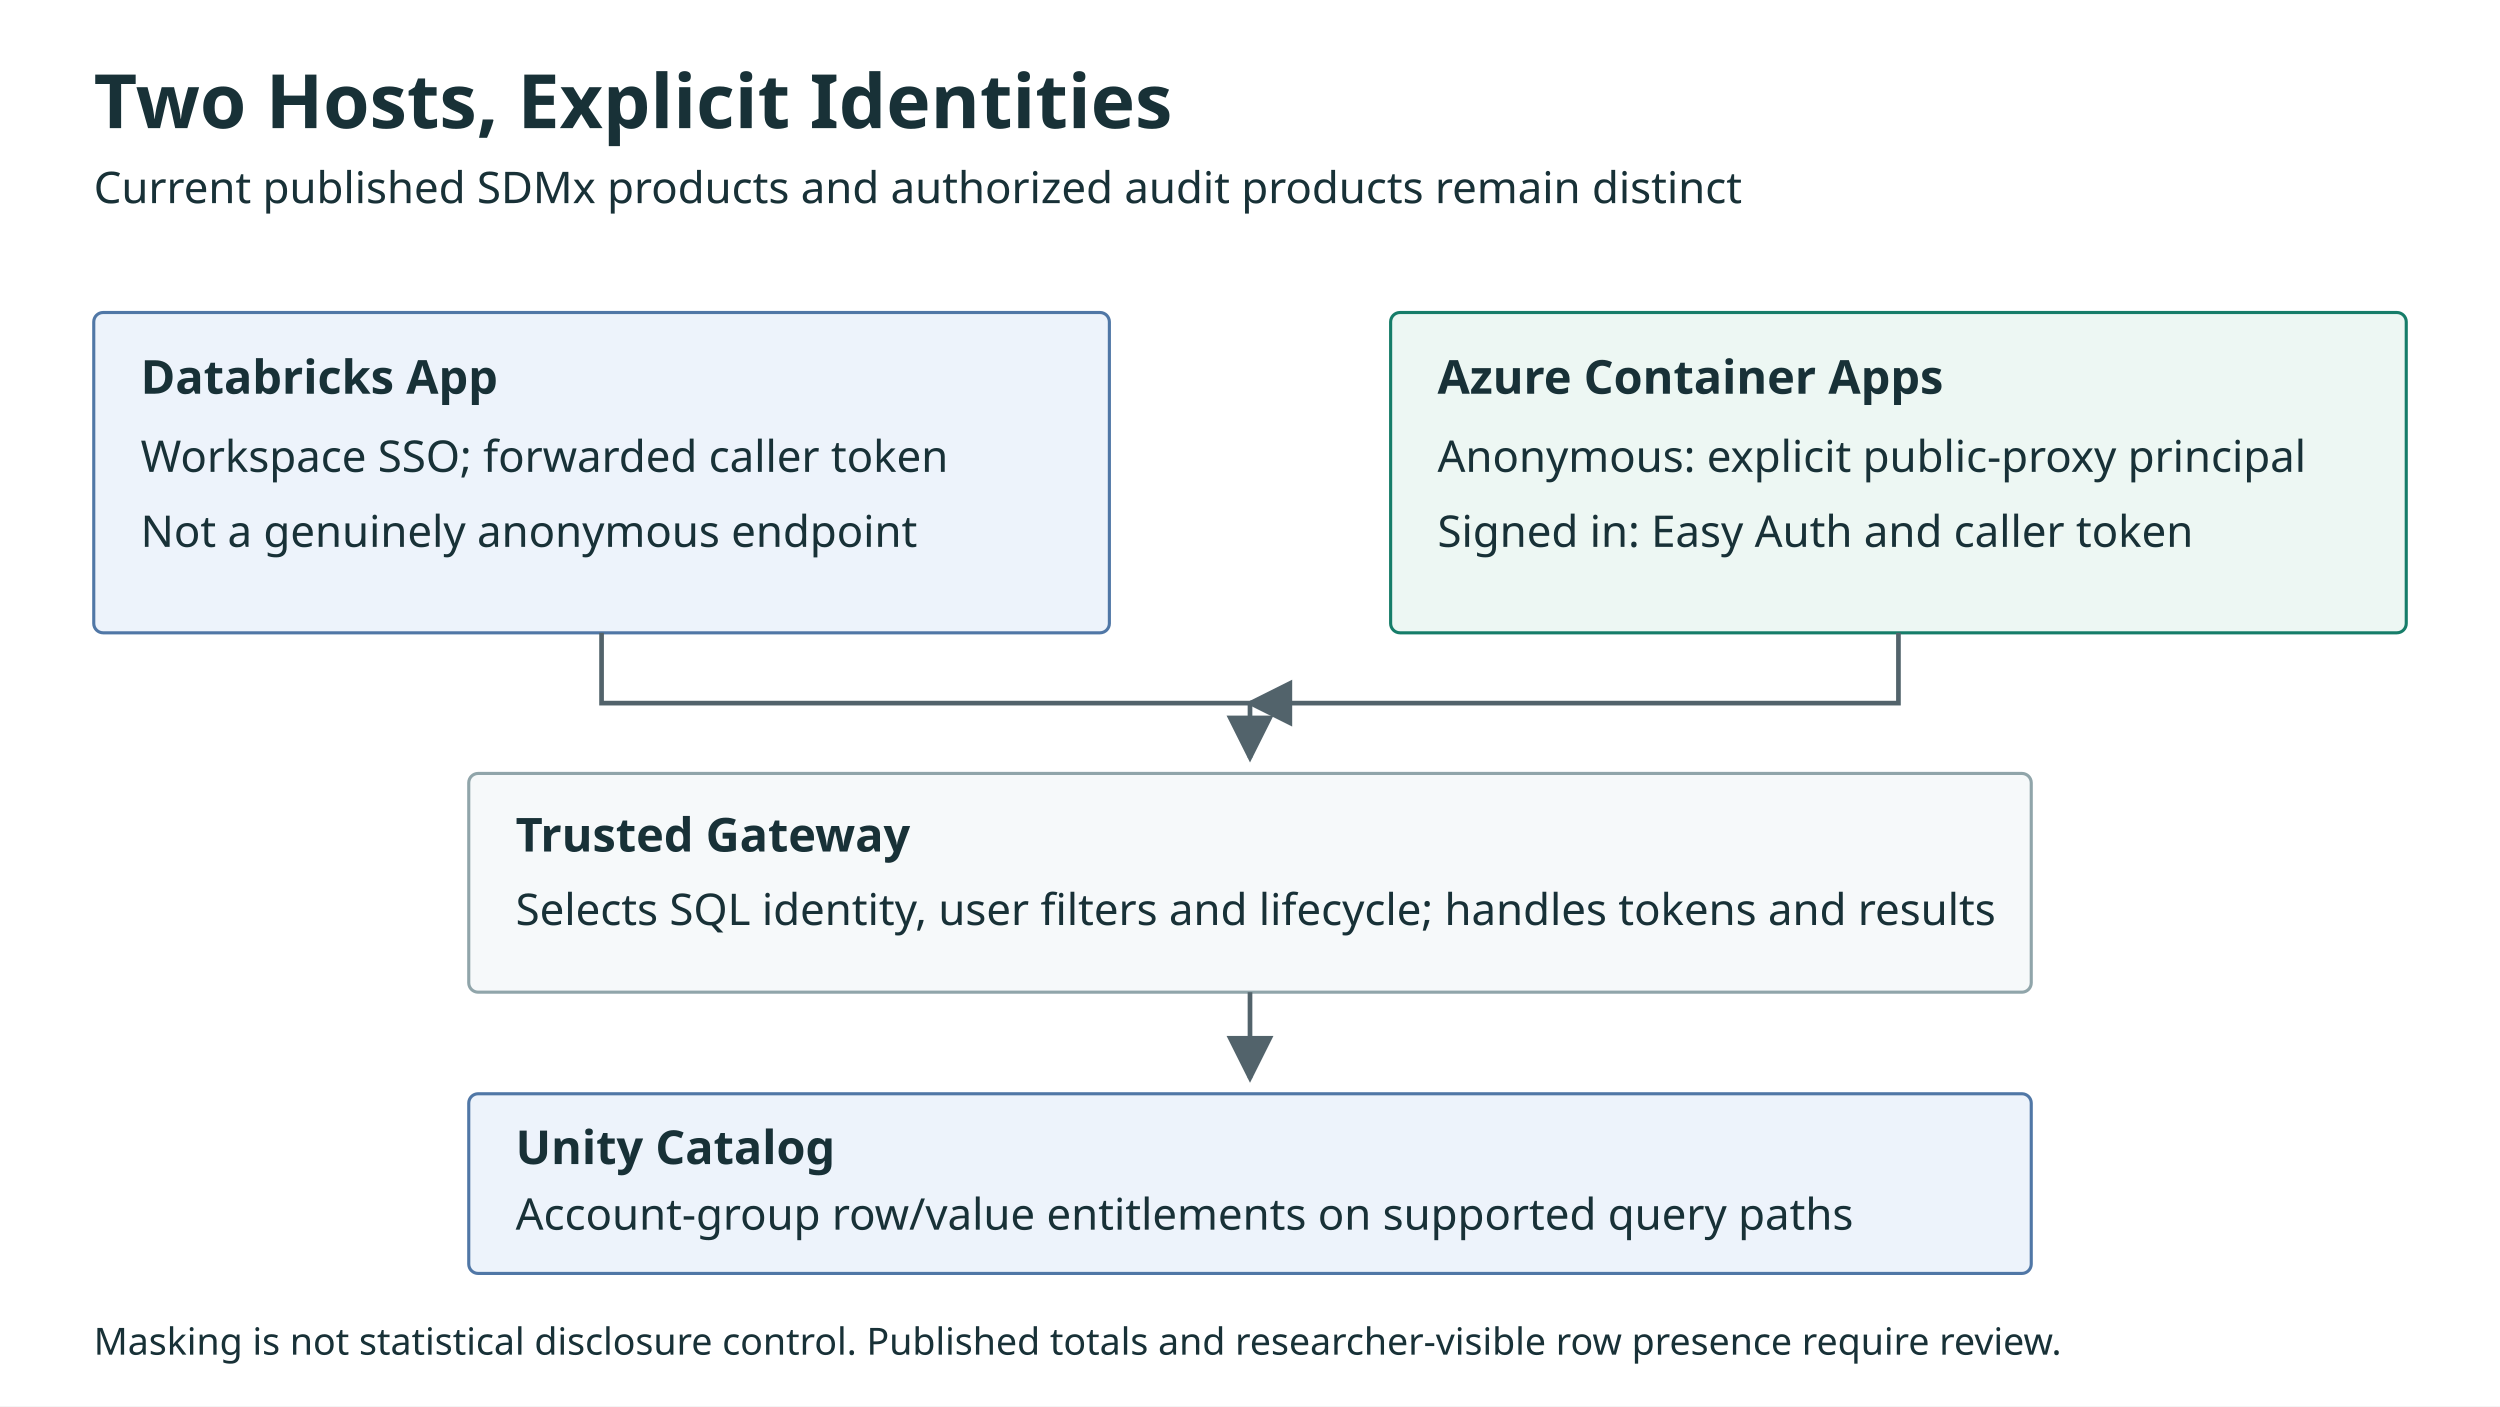
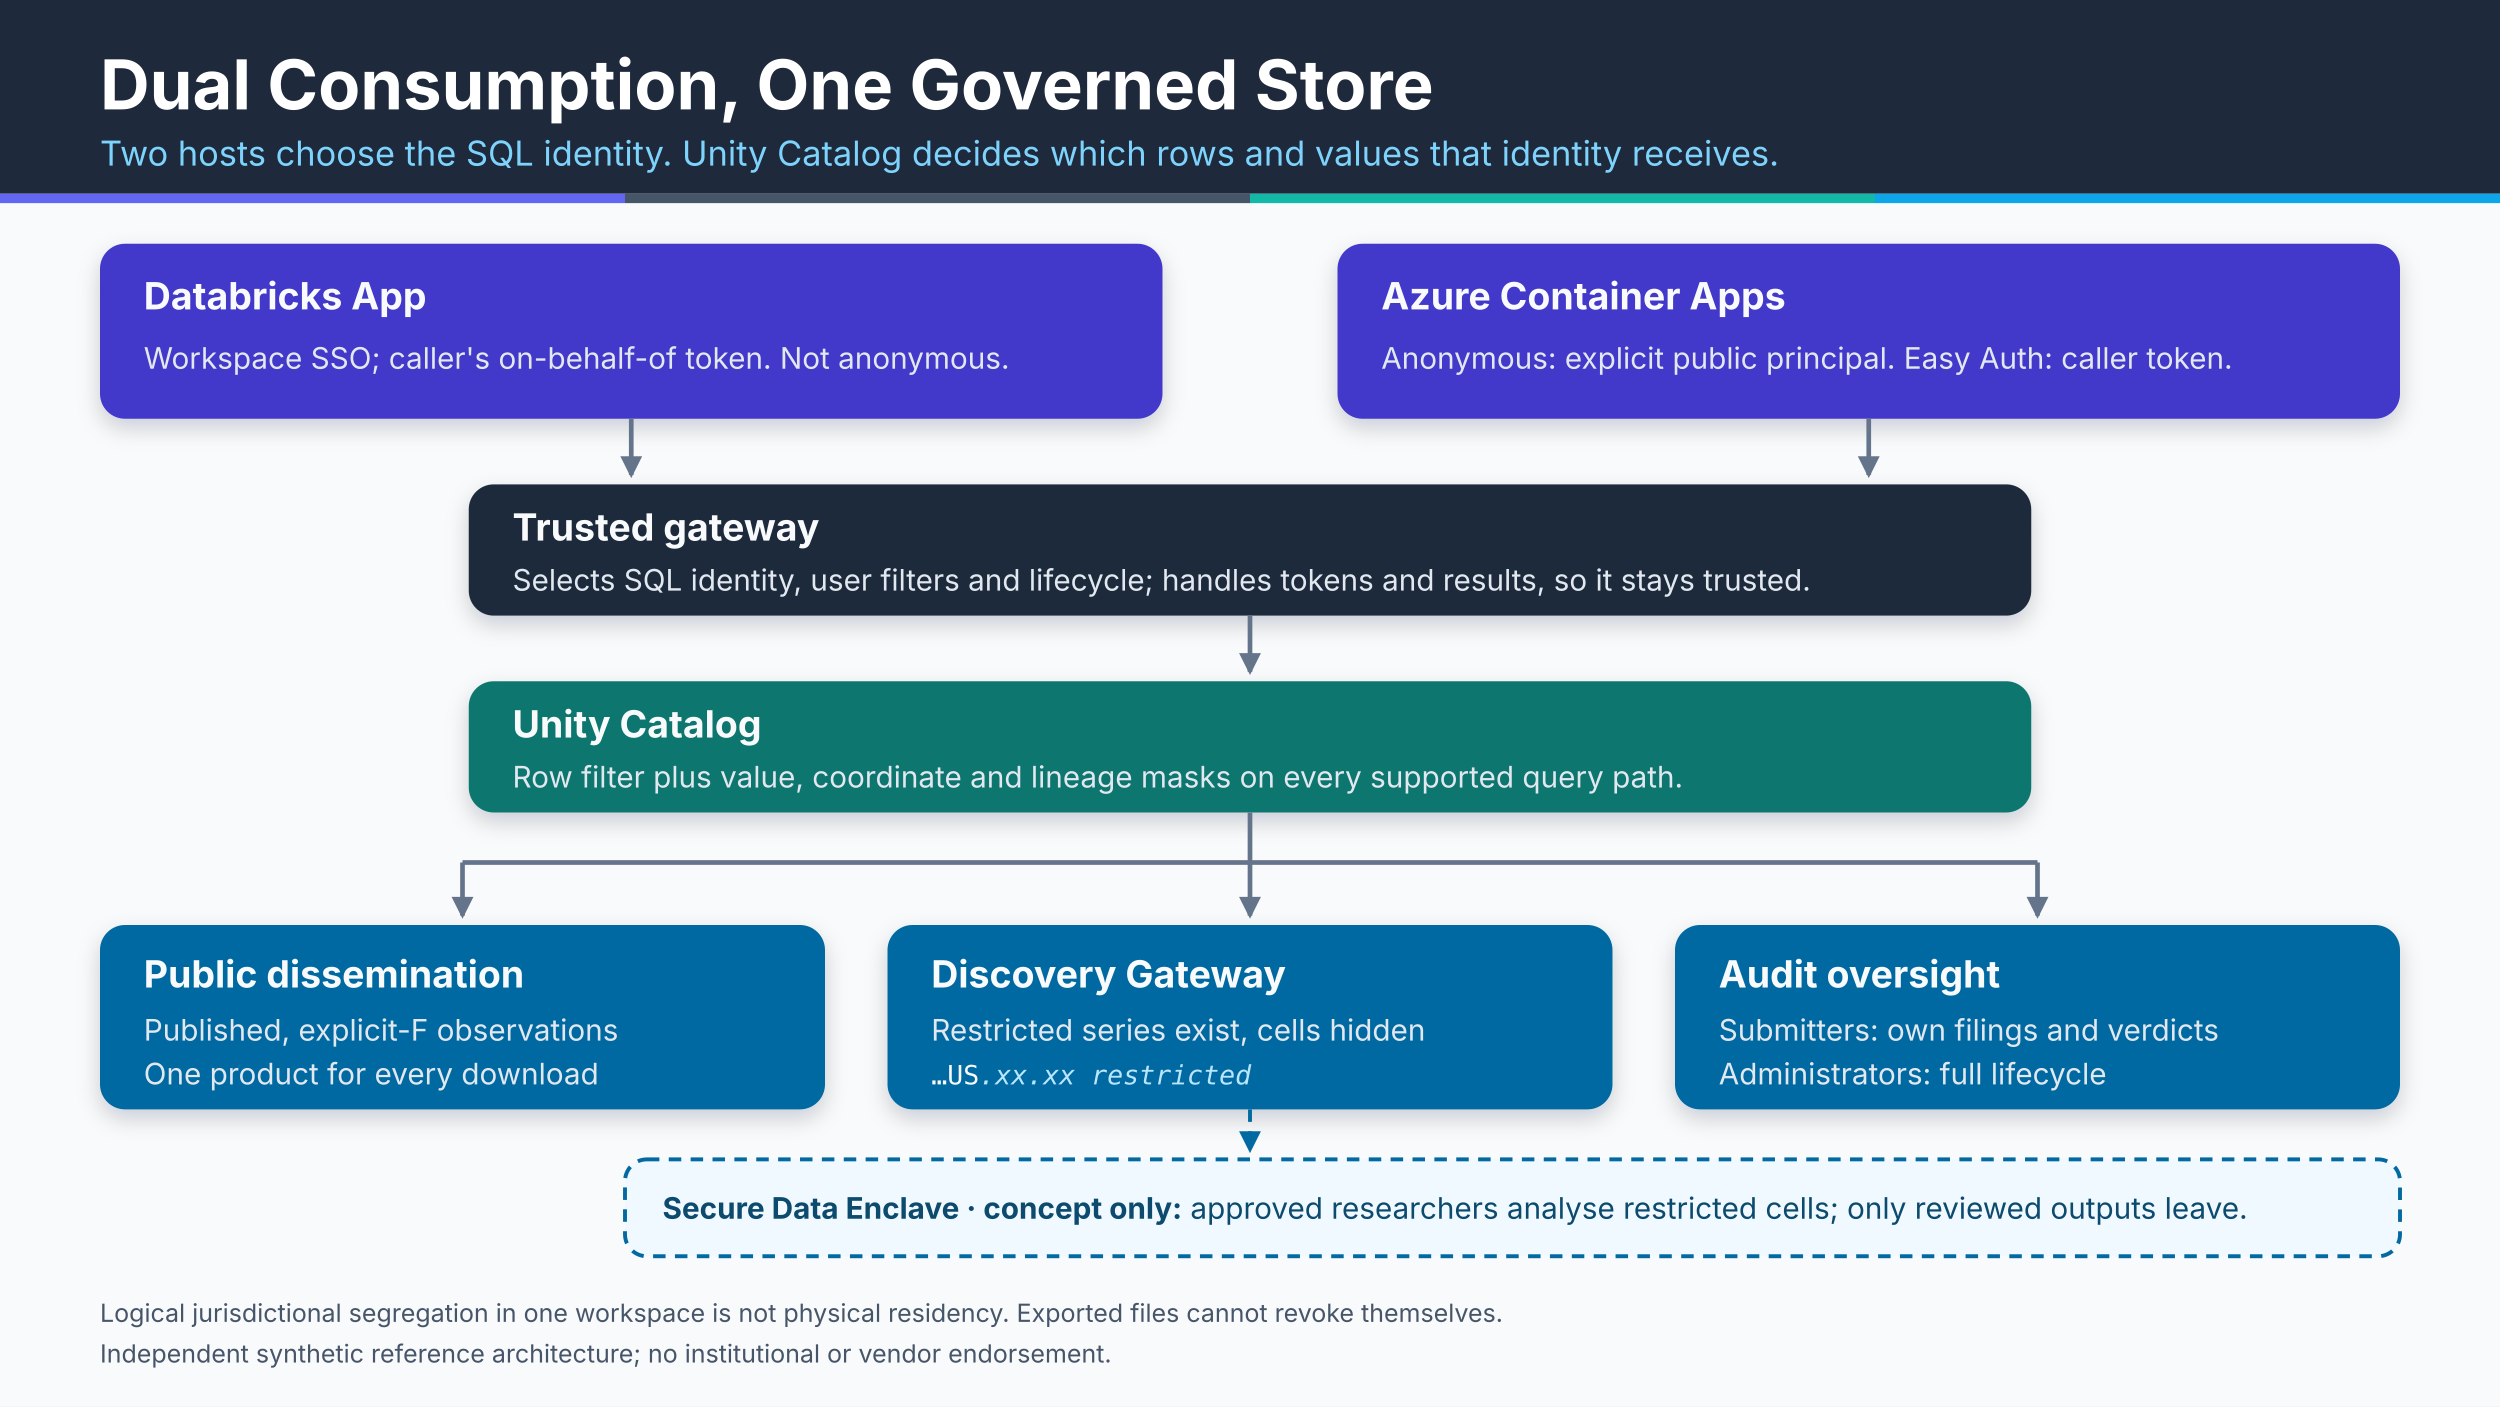
<svg xmlns="http://www.w3.org/2000/svg" width="1600" height="900" viewBox="0 0 1600 900" role="img" aria-labelledby="title description">
  <defs>
-     <marker id="arrow" markerWidth="10" markerHeight="10" refX="9" refY="5" orient="auto">
-       <path d="M0 0 L10 5 L0 10" fill="#52636b" />
+     <marker id="arrow" markerUnits="userSpaceOnUse" markerWidth="14" markerHeight="14" refX="12" refY="7" orient="auto">
+       <path d="M0 0 L14 7 L0 14 z" fill="#64748B" />
    </marker>
+     <marker id="arrow-sky" markerUnits="userSpaceOnUse" markerWidth="14" markerHeight="14" refX="12" refY="7" orient="auto">
+       <path d="M0 0 L14 7 L0 14 z" fill="#0369A1" />
+     </marker>
+     <filter id="lift" x="-8%" y="-8%" width="116%" height="130%">
+       <feDropShadow dx="0" dy="6" stdDeviation="7" flood-color="#0F172A" flood-opacity="0.18" />
+     </filter>
  </defs>
-   <style>text{font-family:'Segoe UI',sans-serif;fill:#183137;font-size:28px;letter-spacing:0}.title{font-size:48px;font-weight:700}.heading{font-size:30px;font-weight:700}.small{font-size:24px}.line{stroke:#52636b;stroke-width:3;fill:none;marker-end:url(#arrow)}</style>
-   <rect width="1600" height="900" fill="white" />
-   <text x="60" y="82" class="title">Two Hosts, Explicit Identities</text>
-   <text x="60" y="130">Current published SDMx products and authorized audit products remain distinct</text>
-   <rect x="60" y="200" width="650" height="205" rx="6" fill="#edf3fb" stroke="#5077a6" stroke-width="2" />
-   <text x="90" y="252" class="heading">Databricks App</text>
-   <text x="90" y="302">Workspace SSO; forwarded caller token</text>
-   <text x="90" y="350">Not a genuinely anonymous endpoint</text>
-   <rect x="890" y="200" width="650" height="205" rx="6" fill="#edf7f3" stroke="#167d69" stroke-width="2" />
-   <text x="920" y="252" class="heading">Azure Container Apps</text>
-   <text x="920" y="302">Anonymous: explicit public-proxy principal</text>
-   <text x="920" y="350">Signed in: Easy Auth and caller token</text>
-   <path d="M385 405 V450 H800 V485" class="line" />
-   <path d="M1215 405 V450 H800" class="line" />
-   <rect x="300" y="495" width="1000" height="140" rx="6" fill="#f6f9fa" stroke="#90a5aa" stroke-width="2" />
-   <text x="330" y="545" class="heading">Trusted Gateway</text>
-   <text x="330" y="592">Selects SQL identity, user filters and lifecycle; handles tokens and results</text>
-   <path d="M800 635 V690" class="line" />
-   <rect x="300" y="700" width="1000" height="115" rx="6" fill="#edf3fb" stroke="#5077a6" stroke-width="2" />
-   <text x="330" y="745" class="heading">Unity Catalog</text>
-   <text x="330" y="787">Account-group row/value entitlements on supported query paths</text>
-   <text x="60" y="867" class="small">Masking is not statistical disclosure control. Published totals and researcher-visible row presence require review.</text>
+   <style>
+     text{font-family:Inter,'Segoe UI',Lato,'Liberation Sans',Arial,sans-serif;font-size:19px;fill:#F8FAFC}
+     .title{font-size:44px;font-weight:700;fill:#FFFFFF}
+     .subtitle{font-size:22px;fill:#7DD3FC}
+     .h{font-size:24px;font-weight:700}
+     .b{font-size:19px;fill:#E2E8F0}
+     .mono{font-family:'JetBrains Mono','Cascadia Code',Consolas,'DejaVu Sans Mono',monospace;font-size:17px}
+     .masked{font-style:italic;fill:#BAE6FD}
+     .ink{fill:#0C4A6E}
+     .foot{fill:#475569;font-size:16px}
+     .flow{stroke:#64748B;stroke-width:3;fill:none;marker-end:url(#arrow)}
+     .bus{stroke:#64748B;stroke-width:3;fill:none}
+     .dash{stroke:#0369A1;stroke-width:2.5;fill:none;stroke-dasharray:8 6;marker-end:url(#arrow-sky)}
+   </style>
+   <rect width="1600" height="900" fill="#F8FAFC" />
+   <rect width="1600" height="124" fill="#1E293B" />
+   <rect y="124" width="400" height="6" fill="#6366F1" />
+   <rect x="400" y="124" width="400" height="6" fill="#475569" />
+   <rect x="800" y="124" width="400" height="6" fill="#14B8A6" />
+   <rect x="1200" y="124" width="400" height="6" fill="#0EA5E9" />
+   <text x="64" y="70" class="title">Dual Consumption, One Governed Store</text>
+   <text x="64" y="106" class="subtitle">Two hosts choose the SQL identity. Unity Catalog decides which rows and values that identity receives.</text>
+   <g filter="url(#lift)">
+     <rect x="64" y="156" width="680" height="112" rx="16" fill="#4338CA" />
+     <rect x="856" y="156" width="680" height="112" rx="16" fill="#4338CA" />
+     <rect x="300" y="310" width="1000" height="84" rx="16" fill="#1E293B" />
+     <rect x="300" y="436" width="1000" height="84" rx="16" fill="#0F766E" />
+     <rect x="64" y="592" width="464" height="118" rx="16" fill="#0369A1" />
+     <rect x="568" y="592" width="464" height="118" rx="16" fill="#0369A1" />
+     <rect x="1072" y="592" width="464" height="118" rx="16" fill="#0369A1" />
+   </g>
+   <text x="92" y="198" class="h">Databricks App</text>
+   <text x="92" y="236" class="b">Workspace SSO; caller's on-behalf-of token. Not anonymous.</text>
+   <text x="884" y="198" class="h">Azure Container Apps</text>
+   <text x="884" y="236" class="b">Anonymous: explicit public principal. Easy Auth: caller token.</text>
+   <path d="M404 268 V304" class="flow" />
+   <path d="M1196 268 V304" class="flow" />
+   <text x="328" y="346" class="h">Trusted gateway</text>
+   <text x="328" y="378" class="b">Selects SQL identity, user filters and lifecycle; handles tokens and results, so it stays trusted.</text>
+   <path d="M800 394 V430" class="flow" />
+   <text x="328" y="472" class="h">Unity Catalog</text>
+   <text x="328" y="504" class="b">Row filter plus value, coordinate and lineage masks on every supported query path.</text>
+   <path d="M800 520 V552" class="bus" />
+   <path d="M296 552 H1304" class="bus" />
+   <path d="M296 552 V586" class="flow" />
+   <path d="M800 552 V586" class="flow" />
+   <path d="M1304 552 V586" class="flow" />
+   <text x="92" y="632" class="h">Public dissemination</text>
+   <text x="92" y="666" class="b">Published, explicit-F observations</text>
+   <text x="92" y="694" class="b">One product for every download</text>
+   <text x="596" y="632" class="h">Discovery Gateway</text>
+   <text x="596" y="666" class="b">Restricted series exist, cells hidden</text>
+   <text x="596" y="694" class="mono">…US<tspan class="masked">.xx.xx</tspan>
+     <tspan class="masked">restricted</tspan>
+   </text>
+   <text x="1100" y="632" class="h">Audit oversight</text>
+   <text x="1100" y="666" class="b">Submitters: own filings and verdicts</text>
+   <text x="1100" y="694" class="b">Administrators: full lifecycle</text>
+   <path d="M800 710 V736" class="dash" />
+   <rect x="400" y="742" width="1136" height="62" rx="14" fill="#F0F9FF" stroke="#0369A1" stroke-width="2.5" stroke-dasharray="8 6" />
+   <text x="424" y="780" class="ink">
+     <tspan font-weight="700">Secure Data Enclave · concept only:</tspan> approved researchers analyse restricted cells; only reviewed outputs leave.</text>
+   <text x="64" y="846" class="foot">Logical jurisdictional segregation in one workspace is not physical residency. Exported files cannot revoke themselves.</text>
+   <text x="64" y="872" class="foot">Independent synthetic reference architecture; no institutional or vendor endorsement.</text>
</svg>
